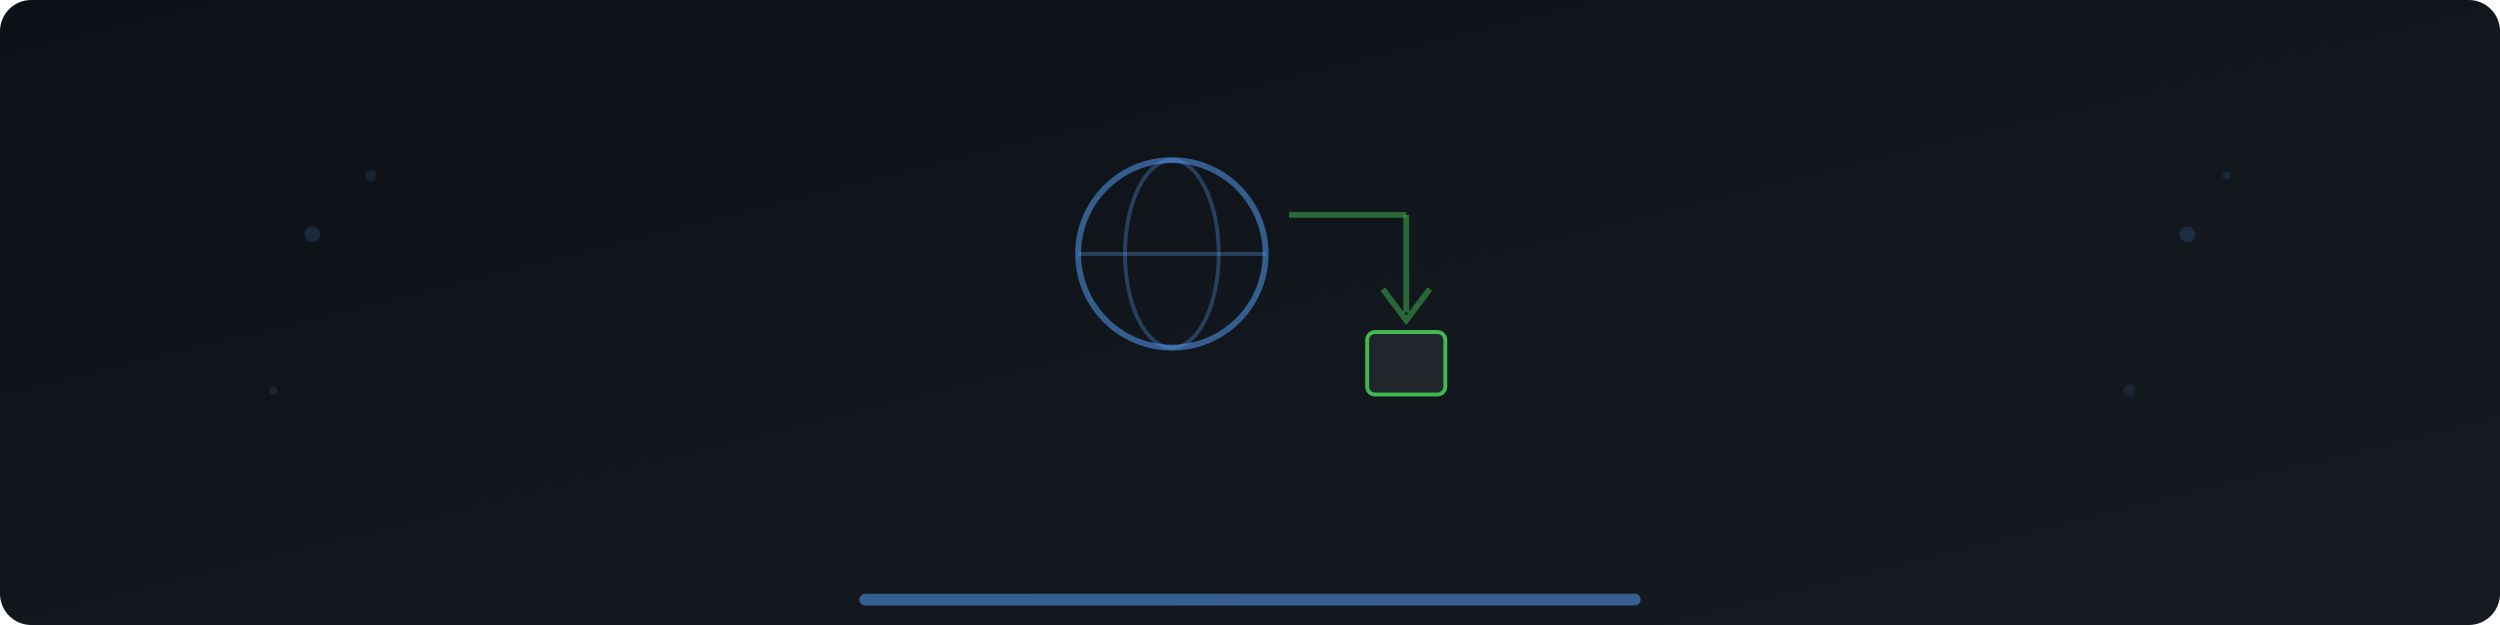
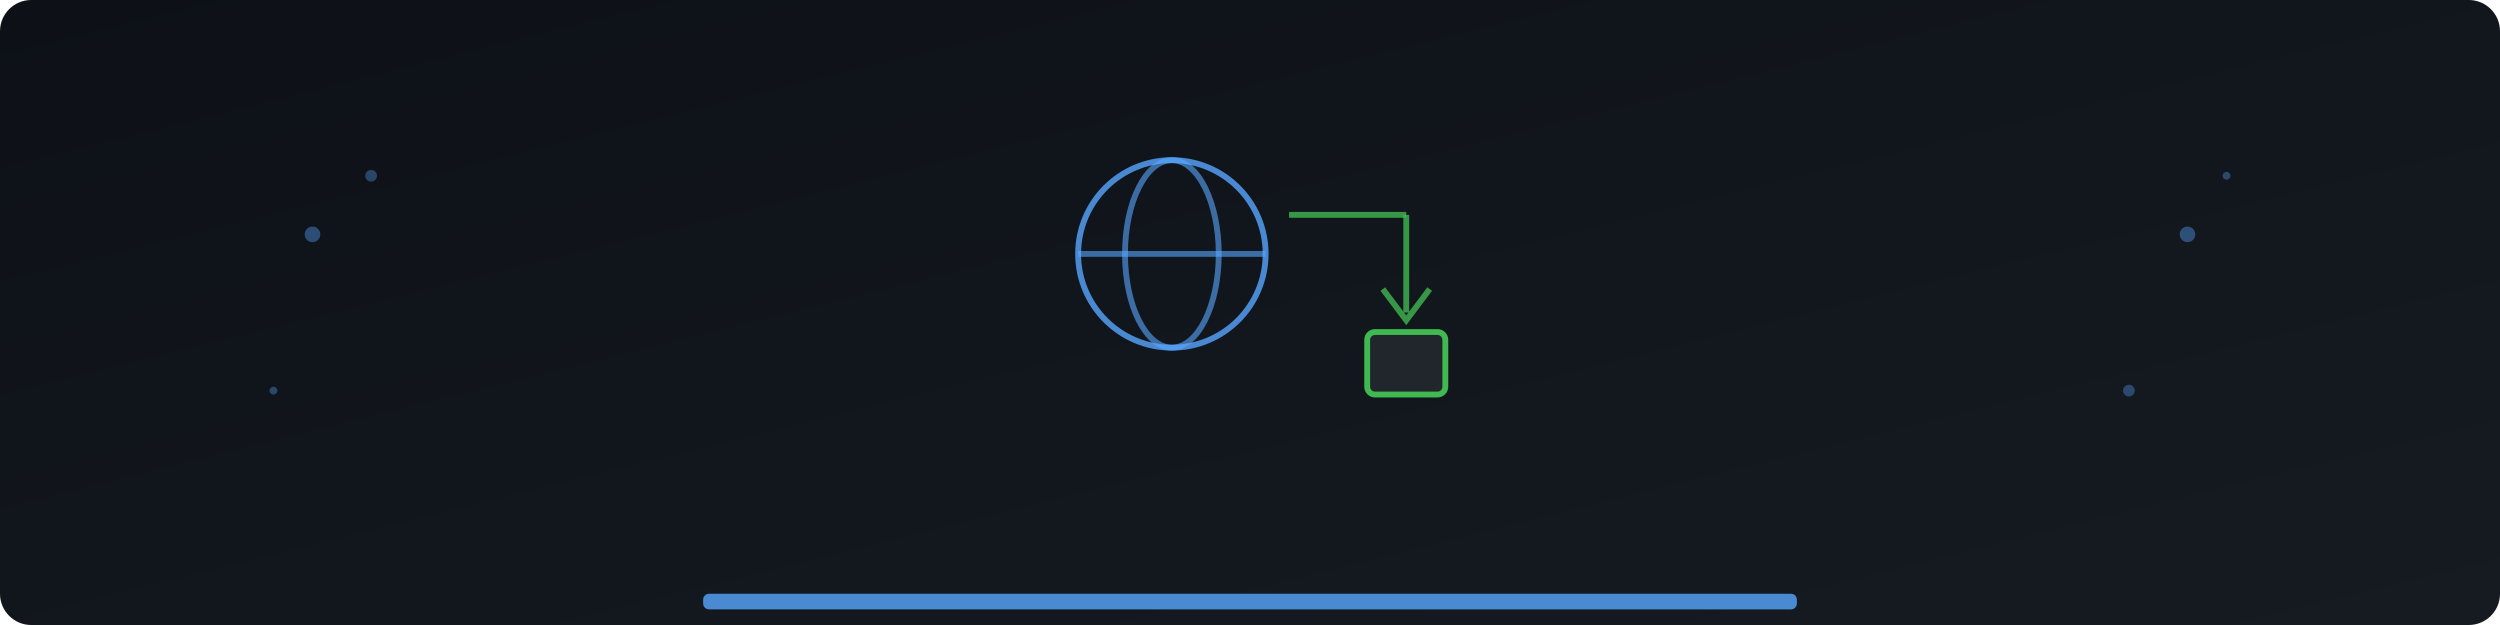
<svg xmlns="http://www.w3.org/2000/svg" viewBox="0 0 640 160" width="640" height="160">
  <defs>
    <linearGradient id="bg" x1="0" y1="0" x2="1" y2="1">
      <stop offset="0%" stop-color="#0d1117" />
      <stop offset="100%" stop-color="#161b22" />
    </linearGradient>
  </defs>
  <rect width="640" height="160" fill="url(#bg)" rx="8" />
-   <circle cx="80" cy="60" r="2" fill="#58a6ff" opacity="0.15" />
-   <circle cx="95" cy="45" r="1.5" fill="#58a6ff" opacity="0.1" />
-   <circle cx="70" cy="100" r="1" fill="#58a6ff" opacity="0.12" />
-   <circle cx="560" cy="60" r="2" fill="#58a6ff" opacity="0.15" />
-   <circle cx="545" cy="100" r="1.5" fill="#58a6ff" opacity="0.1" />
-   <circle cx="570" cy="45" r="1" fill="#58a6ff" opacity="0.12" />
-   <circle cx="300" cy="65" r="24" fill="none" stroke="#58a6ff" stroke-width="1.5" opacity="0.5" />
-   <ellipse cx="300" cy="65" rx="12" ry="24" fill="none" stroke="#58a6ff" stroke-width="1" opacity="0.3" />
-   <line x1="276" y1="65" x2="324" y2="65" stroke="#58a6ff" stroke-width="1" opacity="0.3" />
-   <line x1="330" y1="55" x2="360" y2="55" stroke="#3fb950" stroke-width="1.5" opacity="0.5" />
-   <line x1="360" y1="55" x2="360" y2="80" stroke="#3fb950" stroke-width="1.5" opacity="0.5" />
-   <polyline points="354,74 360,82 366,74" fill="none" stroke="#3fb950" stroke-width="1.5" opacity="0.5" />
-   <rect x="350" y="85" width="20" height="16" rx="2" fill="#21262d" stroke="#3fb950" stroke-width="1" />
-   <rect x="220" y="152" width="200" height="3" fill="#58a6ff" opacity="0.5" rx="1.5" />
+   <circle cx="80" cy="60" r="2" fill="#58a6ff" opacity="0.4" />
+   <circle cx="95" cy="45" r="1.5" fill="#58a6ff" opacity="0.35" />
+   <circle cx="70" cy="100" r="1" fill="#58a6ff" opacity="0.35" />
+   <circle cx="560" cy="60" r="2" fill="#58a6ff" opacity="0.4" />
+   <circle cx="545" cy="100" r="1.5" fill="#58a6ff" opacity="0.35" />
+   <circle cx="570" cy="45" r="1" fill="#58a6ff" opacity="0.35" />
+   <circle cx="300" cy="65" r="24" fill="none" stroke="#58a6ff" stroke-width="1.5" opacity="0.8" />
+   <ellipse cx="300" cy="65" rx="12" ry="24" fill="none" stroke="#58a6ff" stroke-width="1.5" opacity="0.6" />
+   <line x1="276" y1="65" x2="324" y2="65" stroke="#58a6ff" stroke-width="1.5" opacity="0.6" />
+   <line x1="330" y1="55" x2="360" y2="55" stroke="#3fb950" stroke-width="1.5" opacity="0.8" />
+   <line x1="360" y1="55" x2="360" y2="80" stroke="#3fb950" stroke-width="1.5" opacity="0.8" />
+   <polyline points="354,74 360,82 366,74" fill="none" stroke="#3fb950" stroke-width="1.5" opacity="0.8" />
+   <rect x="350" y="85" width="20" height="16" rx="2" fill="#21262d" stroke="#3fb950" stroke-width="1.5" />
+   <rect x="180" y="152" width="280" height="4" fill="#58a6ff" opacity="0.8" rx="1.5" />
</svg>
